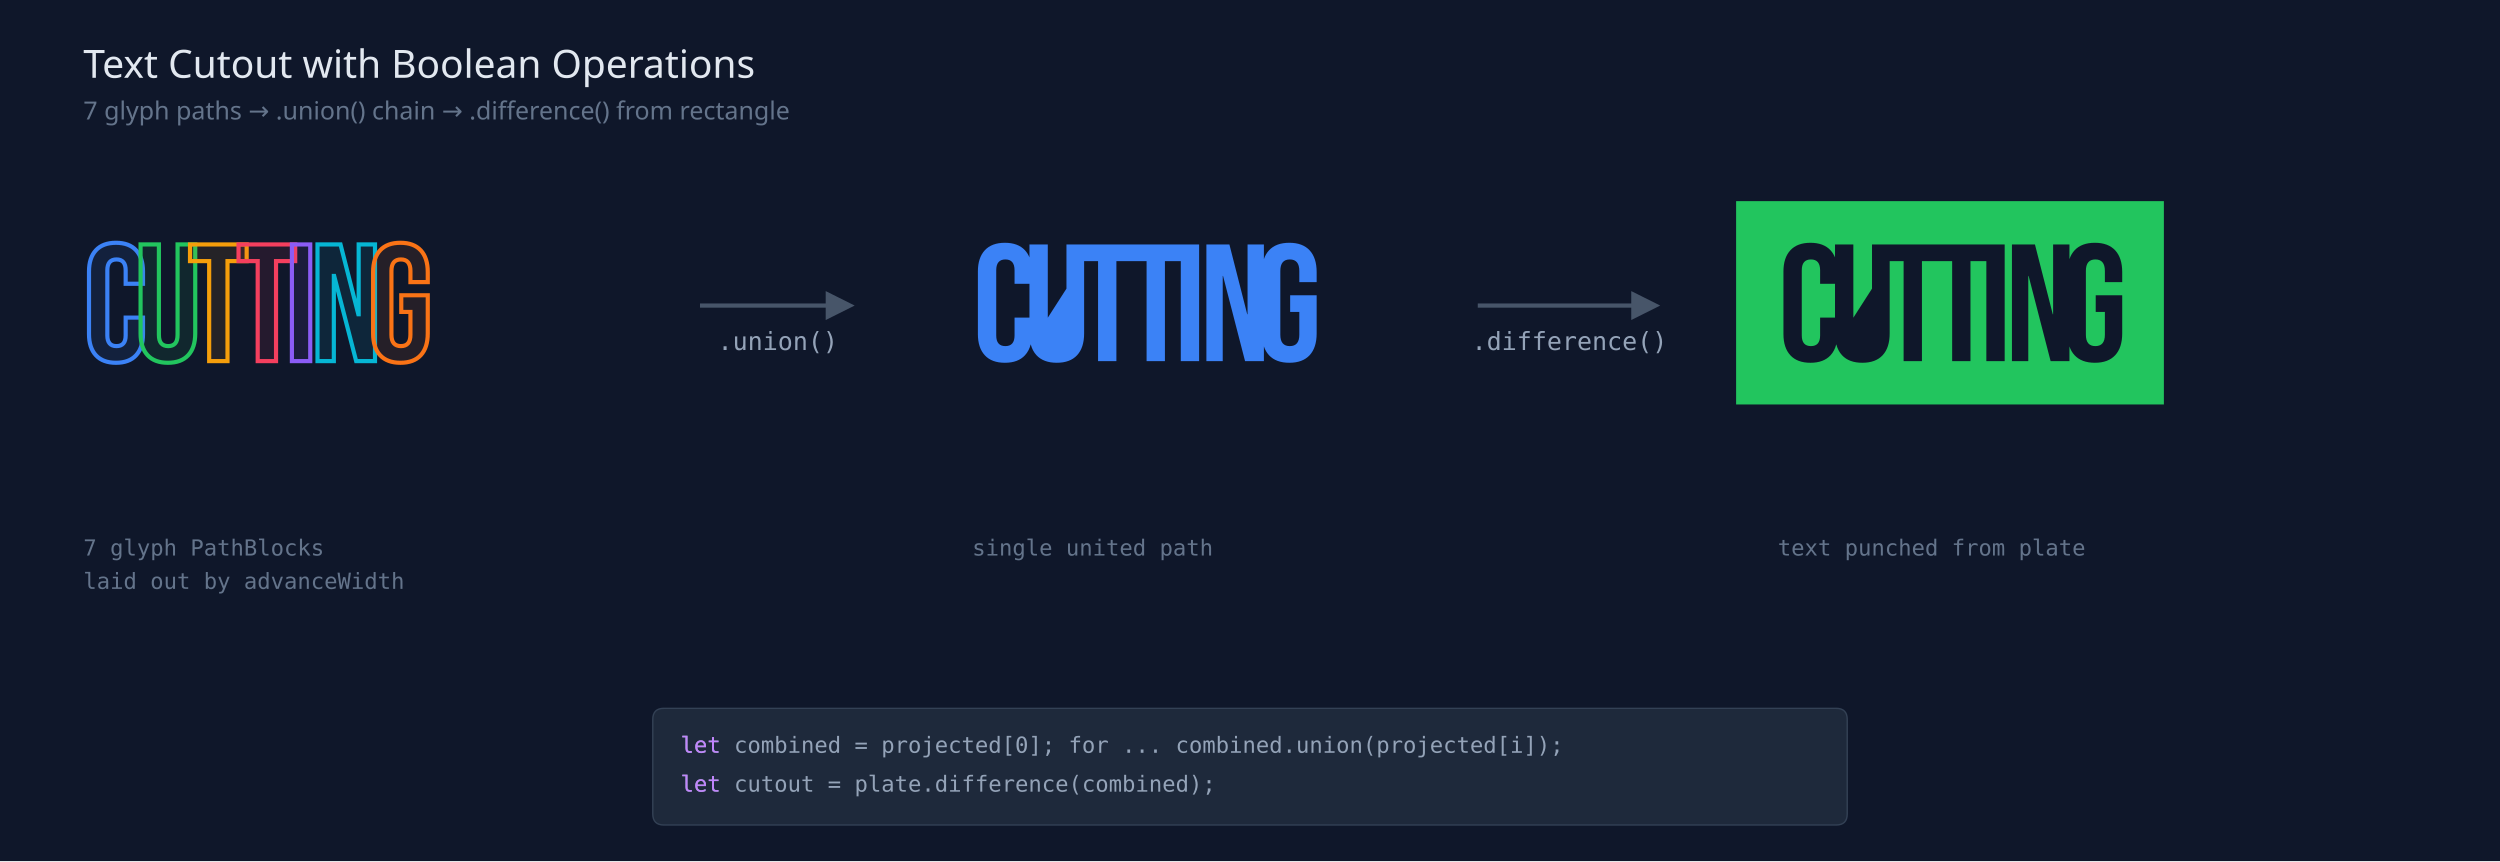
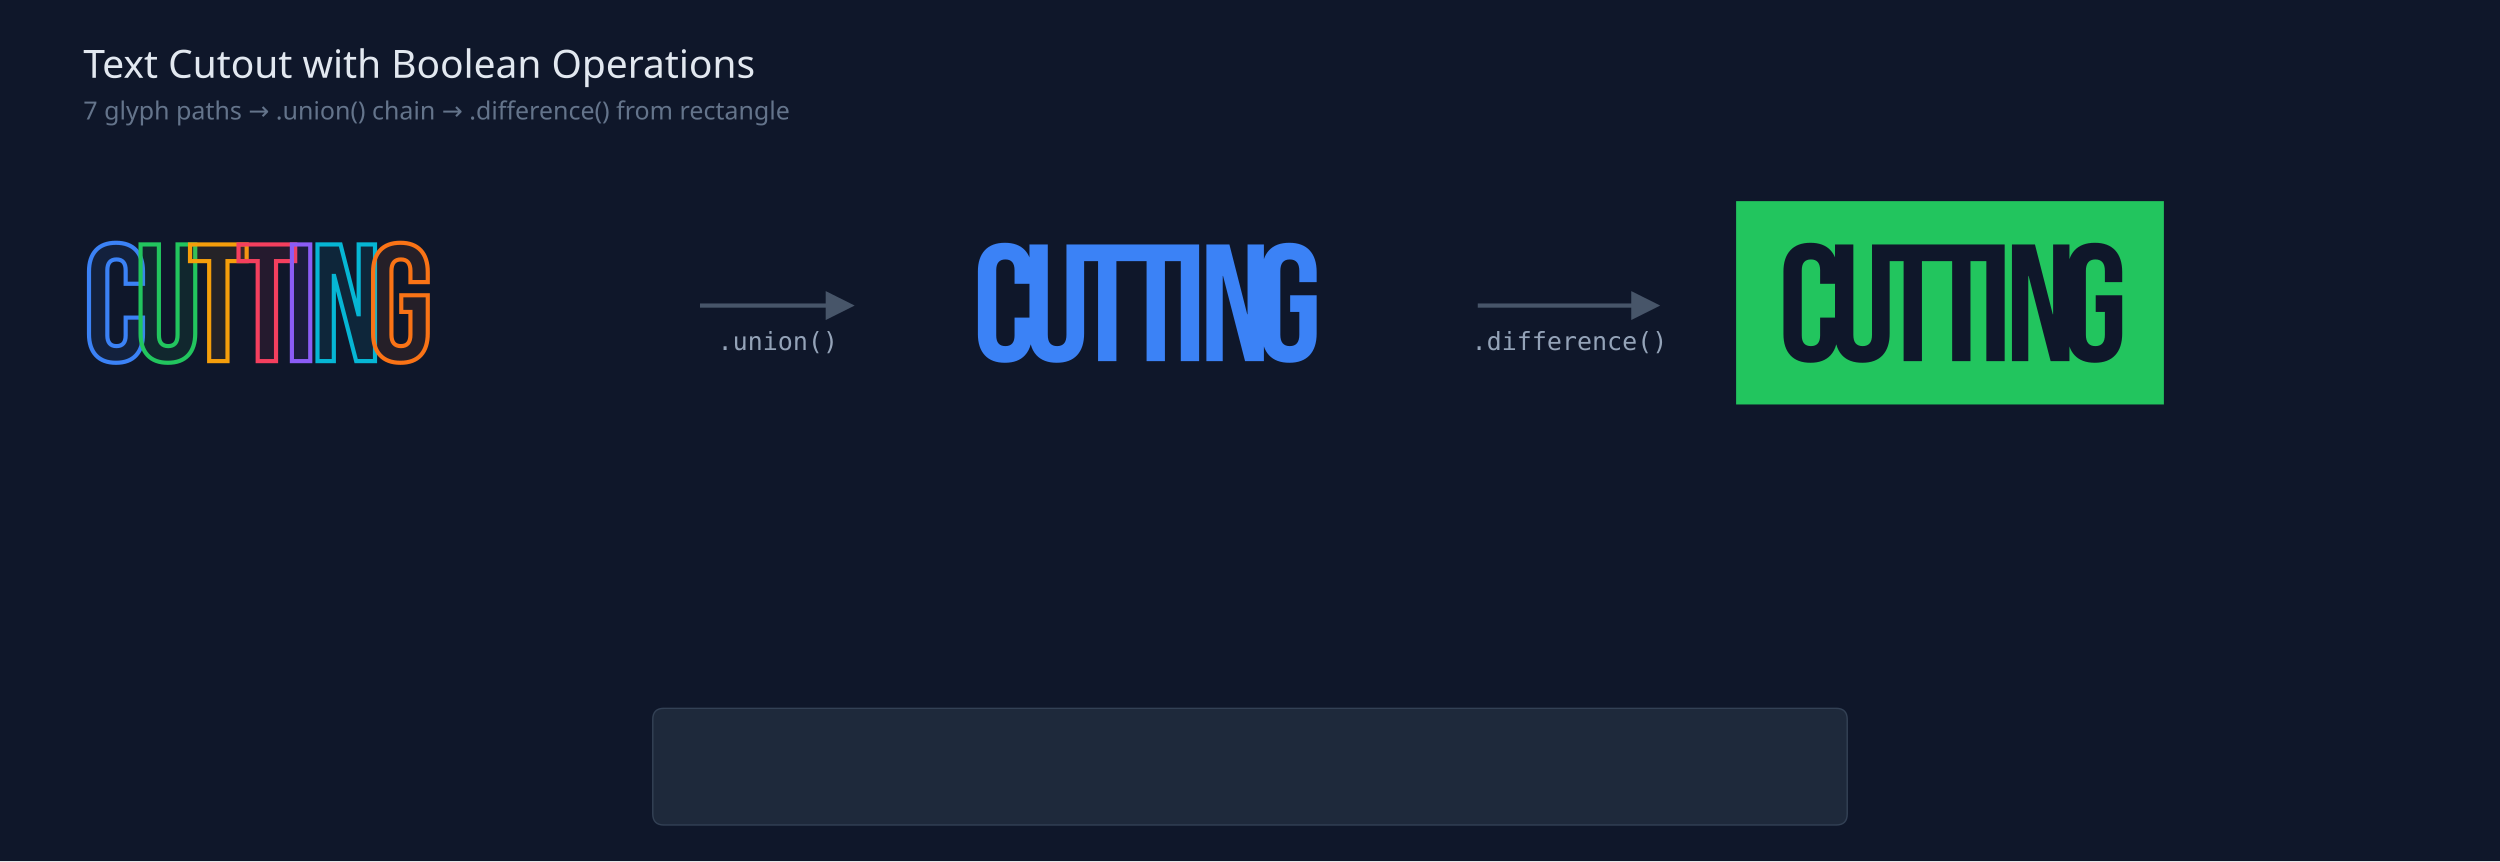
<svg xmlns="http://www.w3.org/2000/svg" viewBox="0 0 900 310" width="900" height="310">
  <path id="bg" d="M 0 0 l 900 0 l 0 310 l -900 0 z" fill="#0f172a" stroke="none" stroke-width="2" />
  <g id="stage1" transform="translate(0, 0)">
    <path id="g-0" d="M 30 130 m 11.76 0.6 q -4.74 0 -7.23 -2.7 q -2.49 -2.7 -2.49 -7.62 l 0 0 l 0 -22.56 q 0 -4.92 2.49 -7.62 q 2.49 -2.7 7.23 -2.7 l 0 0 q 4.74 0 7.23 2.7 q 2.49 2.7 2.49 7.62 l 0 0 l 0 4.44 l -6.24 0 l 0 -4.86 q 0 -3.9 -3.3 -3.9 l 0 0 q -3.3 0 -3.3 3.9 l 0 0 l 0 23.46 q 0 3.84 3.3 3.84 l 0 0 q 3.3 0 3.3 -3.84 l 0 0 l 0 -6.42 l 6.24 0 l 0 5.94 q 0 4.92 -2.49 7.62 q -2.49 2.7 -7.23 2.7 l 0 0 z" fill="rgba(59, 130, 246, 0.094)" stroke="#3b82f6" stroke-width="1.5" />
    <path id="g-1" d="M 48.384 130 m 12.06 0.6 q -4.8 0 -7.32 -2.73 q -2.52 -2.73 -2.52 -7.83 l 0 0 l 0 -32.04 l 6.6 0 l 0 32.52 q 0 2.16 0.87 3.12 q 0.87 0.96 2.49 0.96 l 0 0 q 1.62 0 2.49 -0.96 q 0.87 -0.96 0.87 -3.12 l 0 0 l 0 -32.52 l 6.36 0 l 0 32.04 q 0 5.1 -2.52 7.83 q -2.52 2.73 -7.32 2.73 l 0 0 z" fill="rgba(34, 197, 94, 0.094)" stroke="#22c55e" stroke-width="1.5" />
    <path id="g-2" d="M 67.68 130 m 7.62 0 l 0 -36 l -6.9 0 l 0 -6 l 20.4 0 l 0 6 l -6.9 0 l 0 36 l -6.6 0 z" fill="rgba(245, 158, 11, 0.094)" stroke="#f59e0b" stroke-width="1.5" />
    <path id="g-3" d="M 85.152 130 m 7.62 0 l 0 -36 l -6.9 0 l 0 -6 l 20.4 0 l 0 6 l -6.9 0 l 0 36 l -6.6 0 z" fill="rgba(244, 63, 94, 0.094)" stroke="#f43f5e" stroke-width="1.5" />
    <path id="g-4" d="M 102.624 130 m 2.46 0 l 0 -42 l 6.6 0 l 0 42 l -6.6 0 z" fill="rgba(139, 92, 246, 0.094)" stroke="#8b5cf6" stroke-width="1.5" />
    <path id="g-5" d="M 111.84 130 m 2.46 0 l 0 -42 l 8.28 0 l 6.42 25.14 l 0.12 0 l 0 -25.14 l 5.88 0 l 0 42 l -6.78 0 l -7.92 -30.66 l -0.12 0 l 0 30.66 l -5.88 0 z" fill="rgba(6, 182, 212, 0.094)" stroke="#06b6d4" stroke-width="1.5" />
    <path id="g-6" d="M 132.336 130 m 11.82 0.6 q -4.8 0 -7.32 -2.73 q -2.52 -2.73 -2.52 -7.83 l 0 0 l 0 -22.08 q 0 -5.1 2.52 -7.83 q 2.52 -2.73 7.32 -2.73 l 0 0 q 4.8 0 7.32 2.73 q 2.52 2.73 2.52 7.83 l 0 0 l 0 3.6 l -6.24 0 l 0 -4.02 q 0 -4.14 -3.42 -4.14 l 0 0 q -3.42 0 -3.42 4.14 l 0 0 l 0 22.98 q 0 4.08 3.42 4.08 l 0 0 q 3.42 0 3.42 -4.08 l 0 0 l 0 -8.22 l -3.3 0 l 0 -6 l 9.54 0 l 0 13.74 q 0 5.1 -2.52 7.83 q -2.52 2.73 -7.32 2.73 l 0 0 z" fill="rgba(249, 115, 22, 0.094)" stroke="#f97316" stroke-width="1.5" />
-     <text id="s1-label" x="30" y="200" font-family="monospace" font-size="8" fill="#64748b" text-anchor="start">7 glyph PathBlocks</text>
-     <text x="30" y="212" font-family="monospace" font-size="8" fill="#64748b" text-anchor="start">laid out by advanceWidth</text>
+     <__text-siblings__>
+       <text id="s1-label" x="30" y="200" font-family="monospace" font-size="8" fill="#64748b" text-anchor="start">7 glyph PathBlocks</text>
+       <text x="30" y="212" font-family="monospace" font-size="8" fill="#64748b" text-anchor="start">laid out by advanceWidth</text>
+     </__text-siblings__>
  </g>
  <g id="stage2" transform="translate(320, 0)">
-     <path id="union-result" d="M 30 130 m 20.604 -27.84 l -5.364 0 l 0 -4.86 q 0 -3.9 -3.3 -3.9 q -3.3 0 -3.3 3.9 l 0 23.46 q 0 3.84 3.3 3.84 q 3.3 0 3.3 -3.84 l 0 -6.42 l 5.364 0 l 0 -12.18 z m 0.456 21.788 q -0.603 2.361 -2.07 3.952 q -2.49 2.7 -7.23 2.7 q -4.74 0 -7.23 -2.7 q -2.49 -2.7 -2.49 -7.62 l 0 -22.56 q 0 -4.92 2.49 -7.62 q 2.49 -2.7 7.23 -2.7 q 4.74 0 7.23 2.7 q 1.013 1.099 1.614 2.565 l 0 -4.665 l 6.6 0 l 0 26.376 l 6.72 -10.469 l 0 -15.908 l 4.476 0 l 1.884 0 l 15.588 0 l 2.928 0 l 16.284 0 l 1.188 0 l 5.412 0 l 0 42 l -6.6 0 l 0 -36 l -5.712 0 l 0 36 l -6.6 0 l 0 -36 l -3.972 0 l -2.928 0 l -3.972 0 l 0 36 l -6.6 0 l 0 -36 l -5.016 0 l 0 26.04 q 0 5.1 -2.52 7.83 q -2.52 2.73 -7.32 2.73 q -4.8 0 -7.32 -2.73 q -1.449 -1.569 -2.064 -3.922 z m 83.94 0.762 l 0 5.289 l -6.78 0 l -7.92 -30.66 l -0.12 0 l 0 30.66 l -5.88 0 l 0 -42 l 8.28 0 l 6.42 25.14 l 0.12 0 l 0 -25.14 l 5.88 0 l 0 5.289 q 0.629 -1.852 1.836 -3.159 q 2.52 -2.73 7.32 -2.73 q 4.8 0 7.32 2.73 q 2.52 2.73 2.52 7.83 l 0 3.6 l -6.24 0 l 0 -4.02 q 0 -4.14 -3.42 -4.14 q -3.42 0 -3.42 4.14 l 0 22.98 q 0 4.08 3.42 4.08 q 3.42 0 3.42 -4.08 l 0 -8.22 l -3.3 0 l 0 -6 l 9.54 0 l 0 13.74 q 0 5.1 -2.52 7.83 q -2.52 2.73 -7.32 2.73 q -4.8 0 -7.32 -2.73 q -1.207 -1.308 -1.836 -3.159 z" fill="#3b82f6" stroke="none" stroke-width="2" />
-     <text id="s2-label" x="30" y="200" font-family="monospace" font-size="8" fill="#64748b" text-anchor="start">single united path</text>
+     <path id="union-result" d="M 30 130 m 20.604 -27.84 l -5.364 0 l 0 -4.86 q 0 -3.9 -3.3 -3.9 q -3.3 0 -3.3 3.9 l 0 23.46 q 0 3.84 3.3 3.84 q 3.3 0 3.3 -3.84 l 0 -6.42 l 5.364 0 l 0 -12.18 z m 19.68 -8.16 l 0 26.04 q 0 5.1 -2.52 7.83 q -2.52 2.73 -7.32 2.73 q -4.8 0 -7.32 -2.73 q -1.449 -1.569 -2.064 -3.922 l 19.224 -29.948 z m 34.8 0 l -5.712 0 l 0 36 l -6.6 0 l 0 -36 l -3.972 0 l -2.928 0 l -3.972 0 l 0 36 l -6.6 0 l 0 -36 l -5.016 0 l -19.224 29.948 q -0.603 2.361 -2.07 3.952 q -2.49 2.7 -7.23 2.7 q -4.74 0 -7.23 -2.7 q -2.49 -2.7 -2.49 -7.62 l 0 -22.56 q 0 -4.92 2.49 -7.62 q 2.49 -2.7 7.23 -2.7 q 4.74 0 7.23 2.7 q 1.013 1.099 1.614 2.565 l 0 -4.665 l 6.6 0 l 0 32.52 q 0 2.16 0.87 3.12 q 0.87 0.96 2.49 0.96 q 1.62 0 2.49 -0.96 q 0.87 -0.96 0.87 -3.12 l 0 -32.52 l 4.476 0 l 1.884 0 l 15.588 0 l 2.928 0 l 16.284 0 l 1.188 0 l 5.412 0 l 0 42 l -6.6 0 l 0 -36 z m 29.916 30.711 l 0 5.289 l -6.78 0 l -7.92 -30.66 l -0.12 0 l 0 30.66 l -5.88 0 l 0 -42 l 8.28 0 l 6.42 25.14 l 0.12 0 l 0 -25.14 l 5.88 0 l 0 5.289 q 0.629 -1.852 1.836 -3.159 q 2.52 -2.73 7.32 -2.73 q 4.8 0 7.32 2.73 q 2.52 2.73 2.52 7.83 l 0 3.6 l -6.24 0 l 0 -4.02 q 0 -4.14 -3.42 -4.14 q -3.42 0 -3.42 4.14 l 0 22.98 q 0 4.08 3.42 4.08 q 3.42 0 3.42 -4.08 l 0 -8.22 l -3.3 0 l 0 -6 l 9.54 0 l 0 13.74 q 0 5.1 -2.52 7.83 q -2.52 2.73 -7.32 2.73 q -4.8 0 -7.32 -2.73 q -1.207 -1.308 -1.836 -3.159 z" fill="#3b82f6" stroke="none" stroke-width="2" />
+     <__text-siblings__>
+       <text id="s2-label" x="30" y="200" font-family="monospace" font-size="8" fill="#64748b" text-anchor="start">single united path</text>
+     </__text-siblings__>
  </g>
  <g id="stage3" transform="translate(610, 0)">
-     <path id="cutout-result" d="M 30 130 m -15 -57.6 h 153.996 v 73.2 h -153.996 z m 35.604 29.76 l 0 12.18 l -5.364 0 l 0 6.42 q 0 3.84 -3.3 3.84 q -3.3 0 -3.3 -3.84 l 0 -23.46 q 0 -3.9 3.3 -3.9 q 3.3 0 3.3 3.9 l 0 4.86 l 5.364 0 z m 0.456 21.788 q 0.616 2.352 2.064 3.922 q 2.52 2.73 7.32 2.73 q 4.8 0 7.32 -2.73 q 2.52 -2.73 2.52 -7.83 l 0 -26.04 l 5.016 0 l 0 36 l 6.6 0 l 0 -36 l 3.972 0 l 2.928 0 l 3.972 0 l 0 36 l 6.6 0 l 0 -36 l 5.712 0 l 0 36 l 6.6 0 l 0 -42 l -5.412 0 l -1.188 0 l -16.284 0 l -2.928 0 l -15.588 0 l -1.884 0 l -4.476 0 l 0 15.908 l -6.72 10.469 l 0 -26.376 l -6.6 0 l 0 4.665 q -0.601 -1.466 -1.614 -2.565 q -2.49 -2.7 -7.23 -2.7 q -4.74 0 -7.23 2.7 q -2.49 2.7 -2.49 7.62 l 0 22.56 q 0 4.92 2.49 7.62 q 2.49 2.7 7.23 2.7 q 4.74 0 7.23 -2.7 q 1.467 -1.591 2.07 -3.952 z m 83.94 0.762 q 0.629 1.852 1.836 3.159 q 2.52 2.73 7.32 2.73 q 4.8 0 7.32 -2.73 q 2.52 -2.73 2.52 -7.83 l 0 -13.74 l -9.54 0 l 0 6 l 3.3 0 l 0 8.22 q 0 4.08 -3.42 4.08 q -3.42 0 -3.42 -4.08 l 0 -22.98 q 0 -4.14 3.42 -4.14 q 3.42 0 3.42 4.14 l 0 4.02 l 6.24 0 l 0 -3.6 q 0 -5.1 -2.52 -7.83 q -2.52 -2.73 -7.32 -2.73 q -4.8 0 -7.32 2.73 q -1.207 1.308 -1.836 3.159 l 0 -5.289 l -5.88 0 l 0 25.14 l -0.12 0 l -6.42 -25.14 l -8.28 0 l 0 42 l 5.88 0 l 0 -30.66 l 0.12 0 l 7.92 30.66 l 6.78 0 l 0 -5.289 z" fill="#22c55e" stroke="none" stroke-width="2" />
-     <text id="s3-label" x="30" y="200" font-family="monospace" font-size="8" fill="#64748b" text-anchor="start">text punched from plate</text>
+     <path id="cutout-result" d="M 30 130 m -15 -57.6 h 153.996 v 73.2 h -153.996 z m 35.604 29.76 l 0 12.18 l -5.364 0 l 0 6.42 q 0 3.84 -3.3 3.84 q -3.3 0 -3.3 -3.84 l 0 -23.46 q 0 -3.9 3.3 -3.9 q 3.3 0 3.3 3.9 l 0 4.86 l 5.364 0 z m 19.68 -8.16 l -19.224 29.948 q 0.616 2.352 2.064 3.922 q 2.52 2.73 7.32 2.73 q 4.8 0 7.32 -2.73 q 2.52 -2.73 2.52 -7.83 l 0 -26.04 z m 34.8 0 l 0 36 l 6.6 0 l 0 -42 l -5.412 0 l -1.188 0 l -16.284 0 l -2.928 0 l -15.588 0 l -1.884 0 l -4.476 0 l 0 32.52 q 0 2.16 -0.87 3.12 q -0.87 0.96 -2.49 0.96 q -1.62 0 -2.49 -0.96 q -0.87 -0.96 -0.87 -3.12 l 0 -32.52 l -6.6 0 l 0 4.665 q -0.601 -1.466 -1.614 -2.565 q -2.49 -2.7 -7.23 -2.7 q -4.74 0 -7.23 2.7 q -2.49 2.7 -2.49 7.62 l 0 22.56 q 0 4.92 2.49 7.62 q 2.49 2.7 7.23 2.7 q 4.74 0 7.23 -2.7 q 1.467 -1.591 2.07 -3.952 l 19.224 -29.948 l 5.016 0 l 0 36 l 6.6 0 l 0 -36 l 3.972 0 l 2.928 0 l 3.972 0 l 0 36 l 6.6 0 l 0 -36 l 5.712 0 z m 29.916 30.711 q 0.629 1.852 1.836 3.159 q 2.52 2.73 7.32 2.73 q 4.8 0 7.32 -2.73 q 2.52 -2.73 2.52 -7.83 l 0 -13.74 l -9.54 0 l 0 6 l 3.3 0 l 0 8.22 q 0 4.08 -3.42 4.08 q -3.42 0 -3.42 -4.08 l 0 -22.98 q 0 -4.14 3.42 -4.14 q 3.42 0 3.42 4.14 l 0 4.02 l 6.24 0 l 0 -3.6 q 0 -5.1 -2.52 -7.83 q -2.52 -2.73 -7.32 -2.73 q -4.8 0 -7.32 2.73 q -1.207 1.308 -1.836 3.159 l 0 -5.289 l -5.88 0 l 0 25.14 l -0.12 0 l -6.42 -25.14 l -8.28 0 l 0 42 l 5.88 0 l 0 -30.66 l 0.12 0 l 7.92 30.66 l 6.78 0 l 0 -5.289 z" fill="#22c55e" stroke="none" stroke-width="2" />
+     <__text-siblings__>
+       <text id="s3-label" x="30" y="200" font-family="monospace" font-size="8" fill="#64748b" text-anchor="start">text punched from plate</text>
+     </__text-siblings__>
  </g>
  <path id="arrow1" d="M 252 110 h 50 M 298 106 l 8 4 l -8 4 z" fill="#475569" stroke="#475569" stroke-width="1.5" />
  <text id="arrow1-label" x="280" y="126" font-family="monospace" font-size="9" fill="#94a3b8" text-anchor="middle">.union()</text>
  <path id="arrow2" d="M 532 110 h 60 M 588 106 l 8 4 l -8 4 z" fill="#475569" stroke="#475569" stroke-width="1.5" />
  <text id="arrow2-label" x="565" y="126" font-family="monospace" font-size="9" fill="#94a3b8" text-anchor="middle">.difference()</text>
  <text id="title" x="30" y="28" font-family="system-ui, sans-serif" font-size="14" fill="#e2e8f0" text-anchor="start">Text Cutout with Boolean Operations</text>
  <text id="subtitle" x="30" y="43" font-family="system-ui, sans-serif" font-size="9" fill="#64748b" text-anchor="start">7 glyph paths → .union() chain → .difference() from rectangle</text>
  <g id="code-block" transform="translate(235, 255)">
    <path id="code-bg" d="M 4 0 l 422 0 q 4 0 4 4 l 0 34 q 0 4 -4 4 l -422 0 q -4 0 -4 -4 l 0 -34 q 0 -4 4 -4 z" fill="#1e293b" stroke="#334155" stroke-width="0.5" />
-     <text id="code" x="10" y="16" font-family="monospace" font-size="8" fill="#94a3b8" text-anchor="start">let combined = projected[0];  for ... combined.union(projected[i]);</text>
-     <text x="10" y="30" font-family="monospace" font-size="8" fill="#94a3b8" text-anchor="start">let cutout = plate.difference(combined);</text>
-     <text id="kw" x="10" y="16" font-family="monospace" font-size="8" fill="#c084fc" text-anchor="start">let</text>
-     <text x="10" y="30" font-family="monospace" font-size="8" fill="#c084fc" text-anchor="start">let</text>
+     <__text-siblings__>
+       <text id="code" x="10" y="16" font-family="monospace" font-size="8" fill="#94a3b8" text-anchor="start">let combined = projected[0];  for ... combined.union(projected[i]);</text>
+       <text x="10" y="30" font-family="monospace" font-size="8" fill="#94a3b8" text-anchor="start">let cutout = plate.difference(combined);</text>
+     </__text-siblings__>
+     <__text-siblings__>
+       <text id="kw" x="10" y="16" font-family="monospace" font-size="8" fill="#c084fc" text-anchor="start">let</text>
+       <text x="10" y="30" font-family="monospace" font-size="8" fill="#c084fc" text-anchor="start">let</text>
+     </__text-siblings__>
  </g>
</svg>
